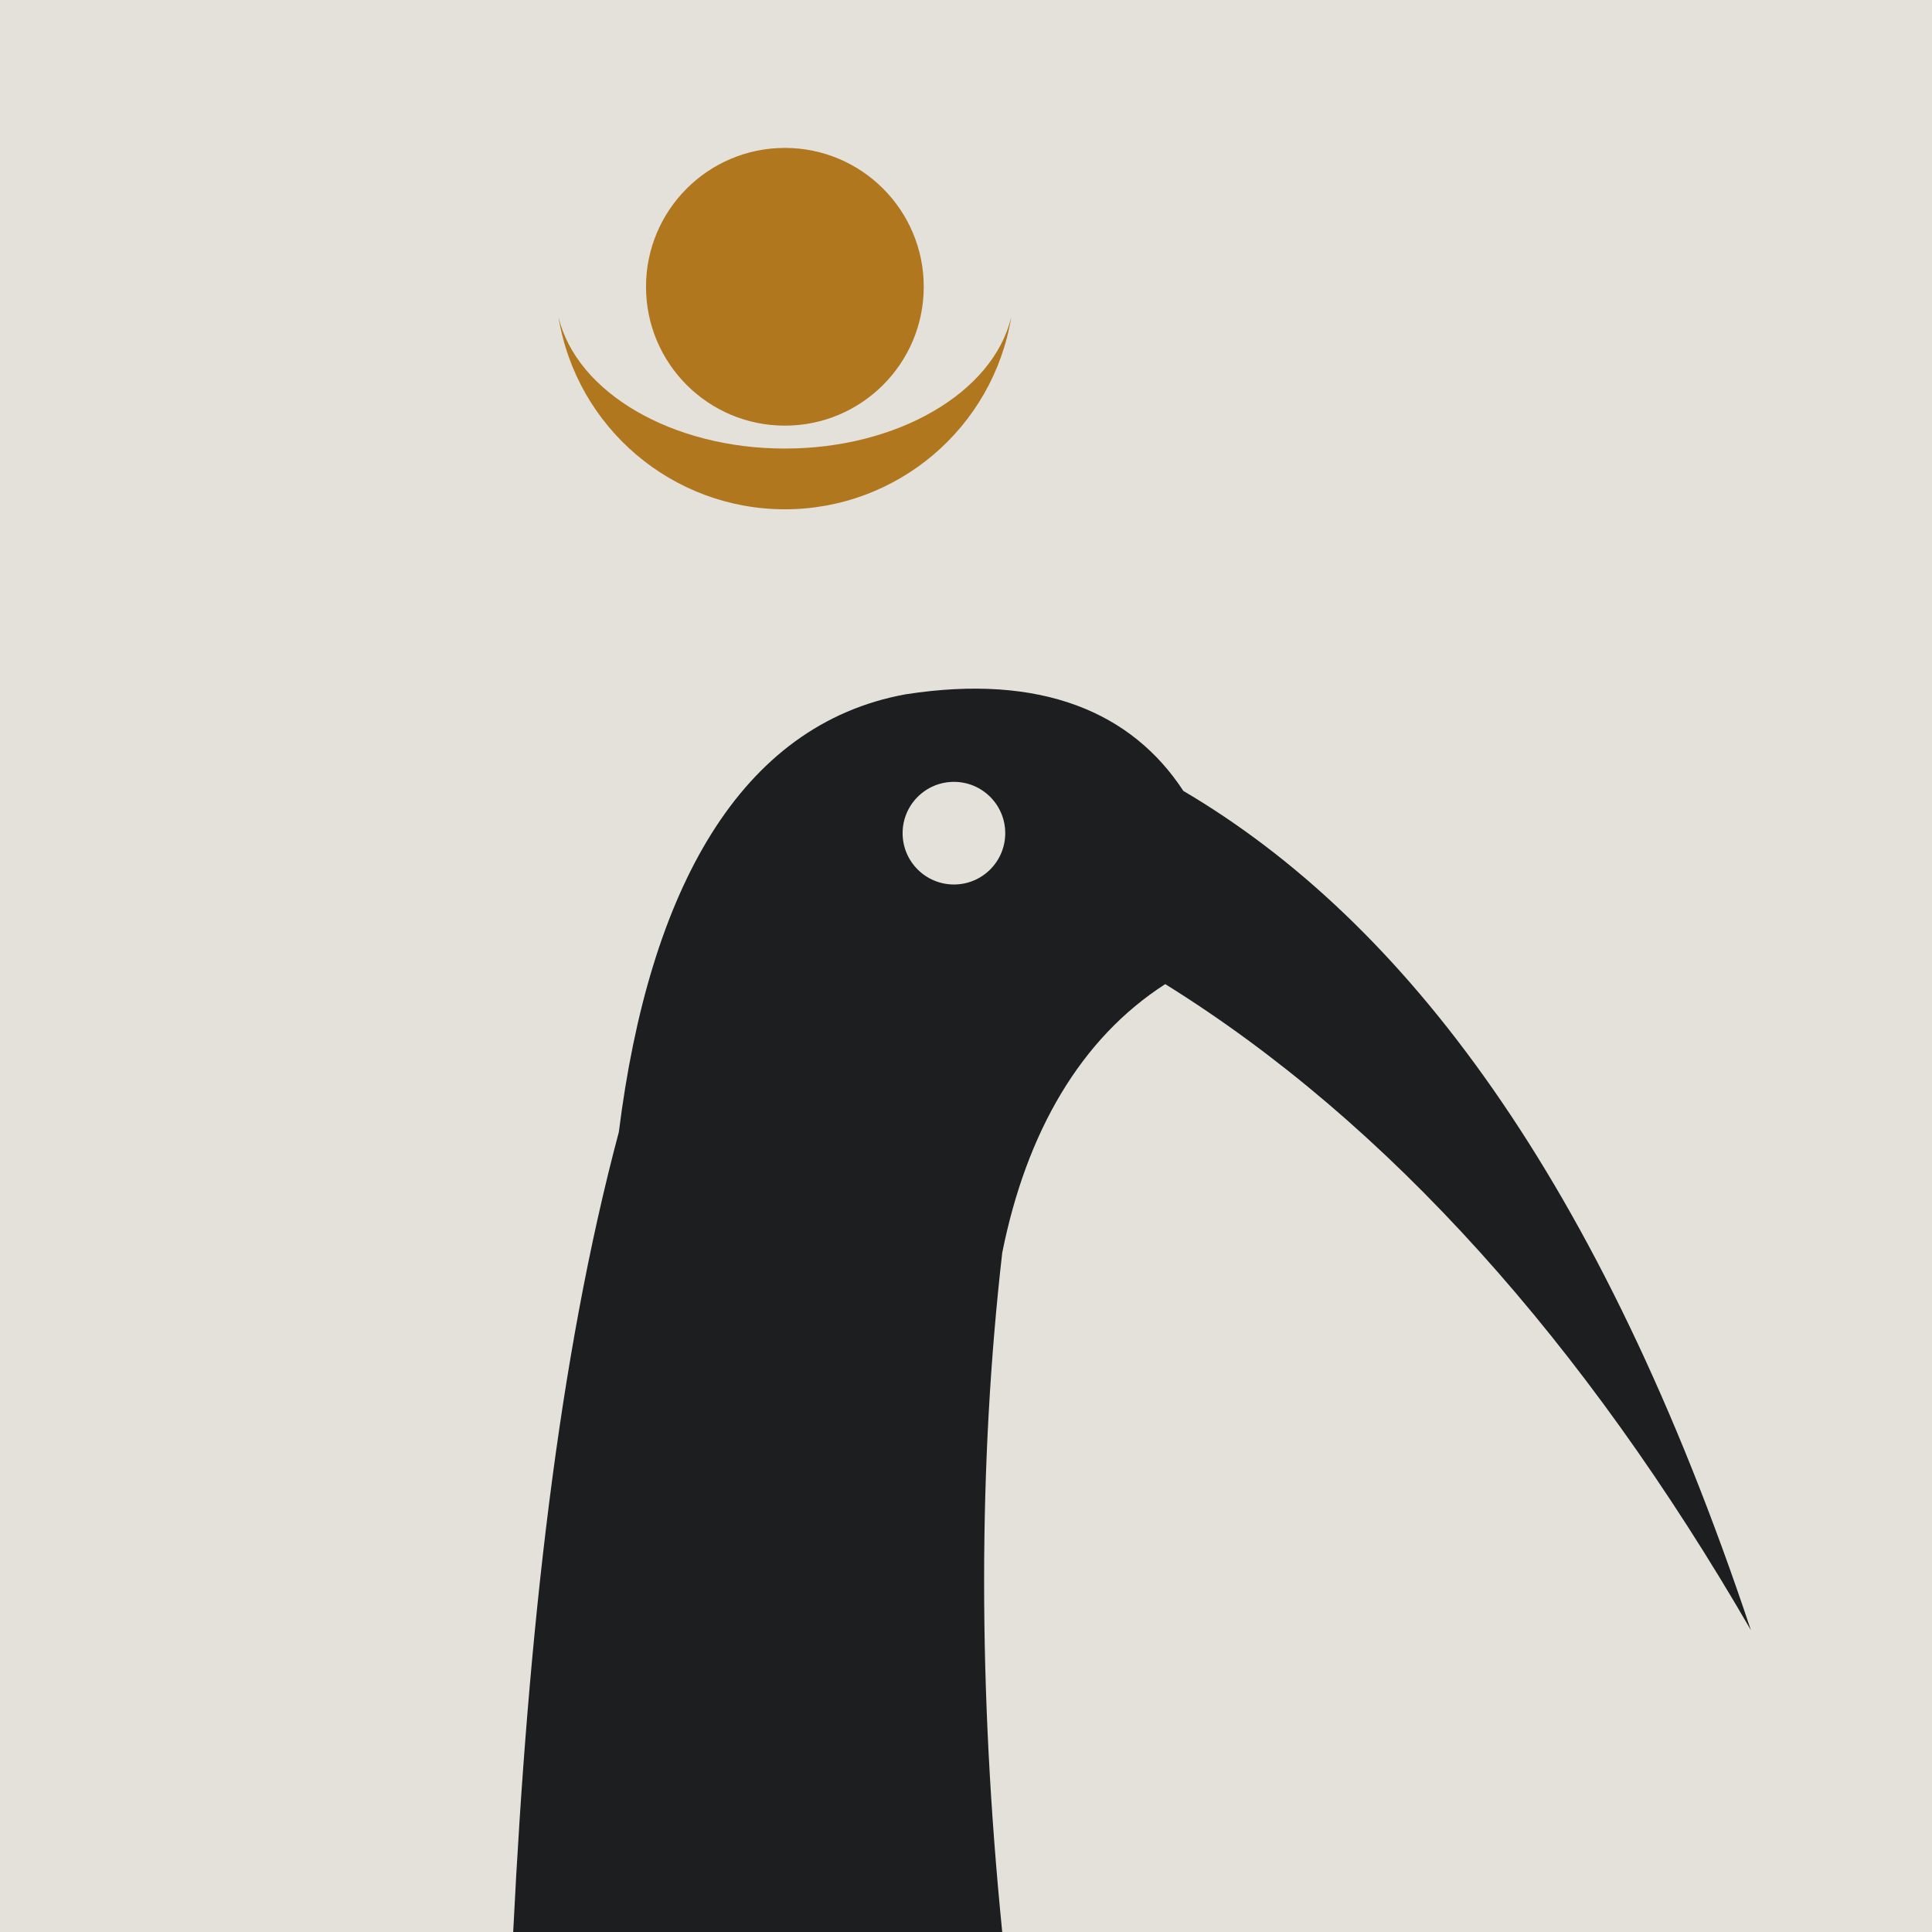
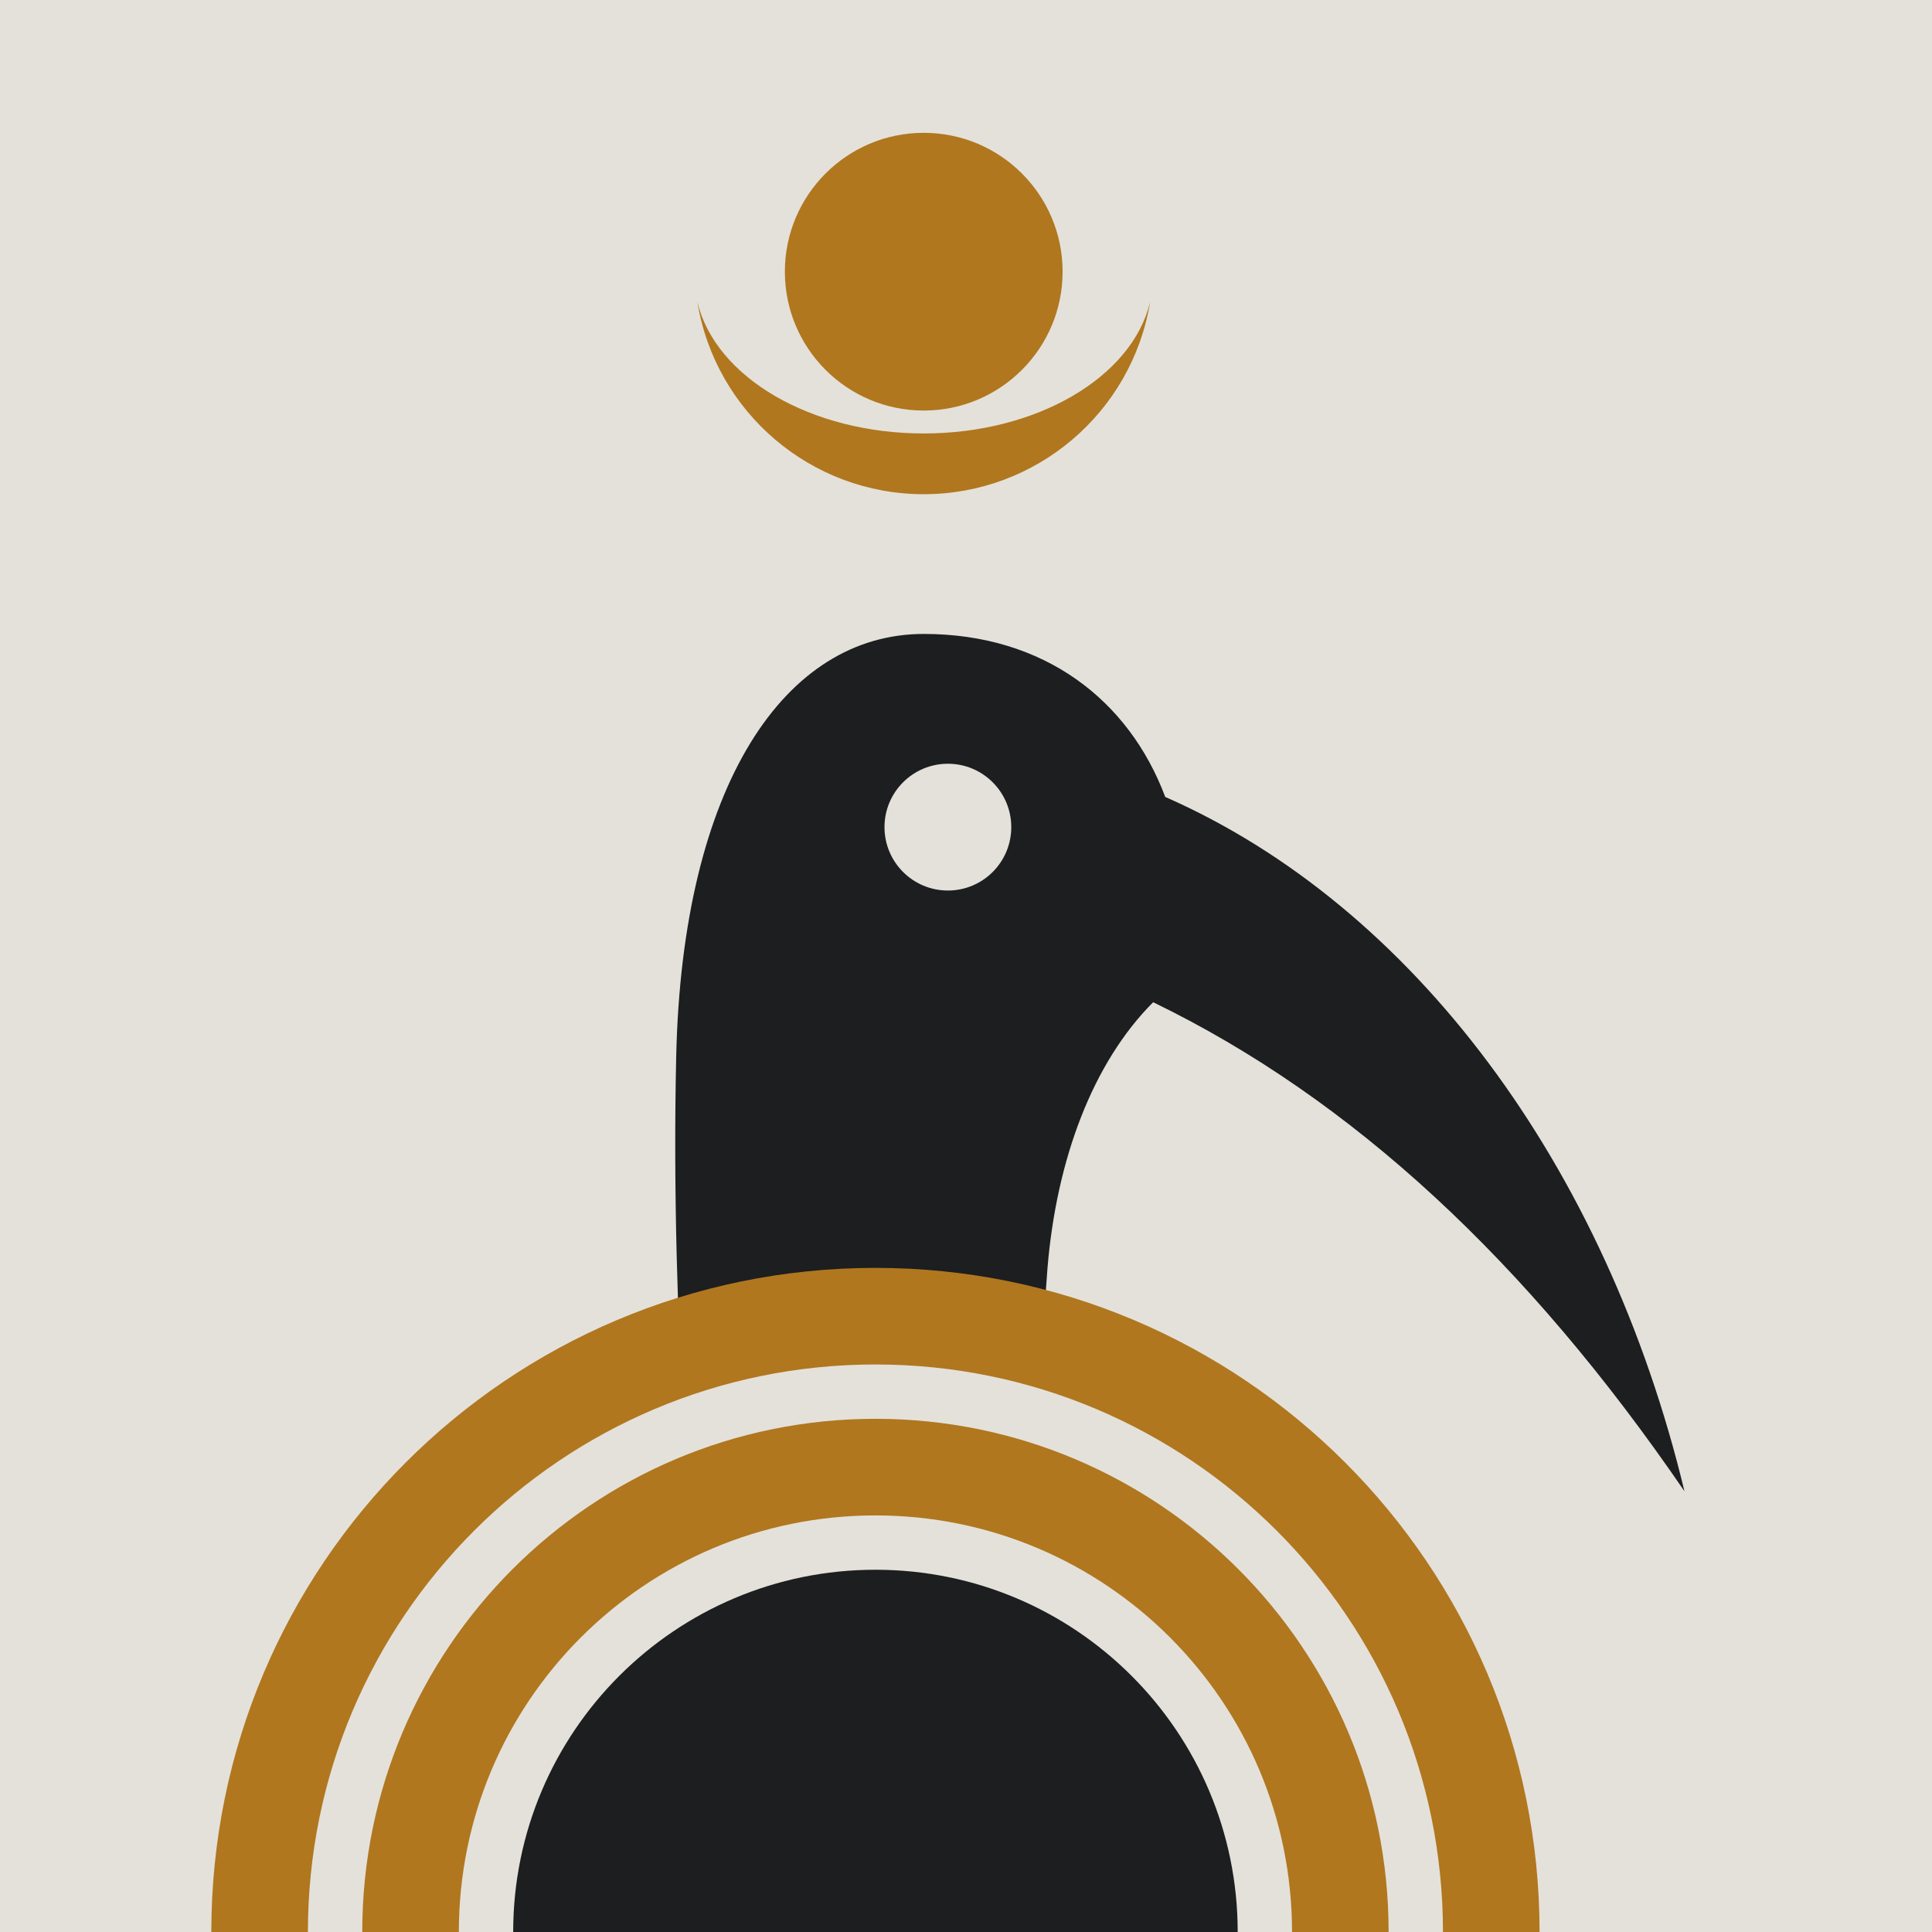
<svg xmlns="http://www.w3.org/2000/svg" viewBox="0 0 64 64" width="64" height="64">
  <rect width="64" height="64" fill="#E4E1DA" />
-   <circle cx="26" cy="9.5" r="4.6" fill="#B0771F" />
-   <path d="M18.5 10.5 A7.6 7.6 0 0 0 33.5 10.5 A7.6 5.2 0 0 1 18.5 10.5 Z" fill="#B0771F" />
-   <path d="M17 64 C17.5 54 18.5 45 20.5 37.5 C21.5 29.5 24.5 24 30 23 C34.5 22.3 37.5 23.6 39.2 26.2 C46.5 30.5 53 39 58 54 C52.5 44.5 46 37.2 38.6 32.6 C35.8 34.4 34 37.5 33.2 41.5 C32.4 48.5 32.4 56 33.2 64 Z" fill="#1C1E20" />
-   <circle cx="31.6" cy="27.6" r="1.7" fill="#E4E1DA" />
+   <path d="M23.4 60 C23 52 22.2 44 22.4 35 C22.6 26 26 21 30.6 21 C34.6 21 37.4 23.2 38.6 26.4            C46.8 30 53.2 38.6 55.8 49.4 C50.6 41.8 44.8 36.4 38.2 33.2            C36.2 35.2 35 38.4 34.7 42 C34.3 47 34.4 53 34.8 60 Z" fill="#1C1E20" />
+   <circle cx="31.4" cy="27.4" r="2.1" fill="#E4E1DA" />
+   <path d="M7 64 A22 22 0 0 1 51 64 Z" fill="#B0771F" />
+   <path d="M10.2 64 A18.8 18.8 0 0 1 47.8 64 Z" fill="#E4E1DA" />
+   <path d="M12 64 A17 17 0 0 1 46 64 Z" fill="#B0771F" />
+   <path d="M15.2 64 A13.8 13.8 0 0 1 42.8 64 Z" fill="#E4E1DA" />
+   <path d="M17 64 A12 12 0 0 1 41 64 Z" fill="#1C1E20" />
+   <circle cx="30.6" cy="9" r="4.6" fill="#B0771F" />
+   <path d="M23.1 10 A7.6 7.6 0 0 0 38.1 10 A7.6 5.2 0 0 1 23.1 10 Z" fill="#B0771F" />
</svg>
